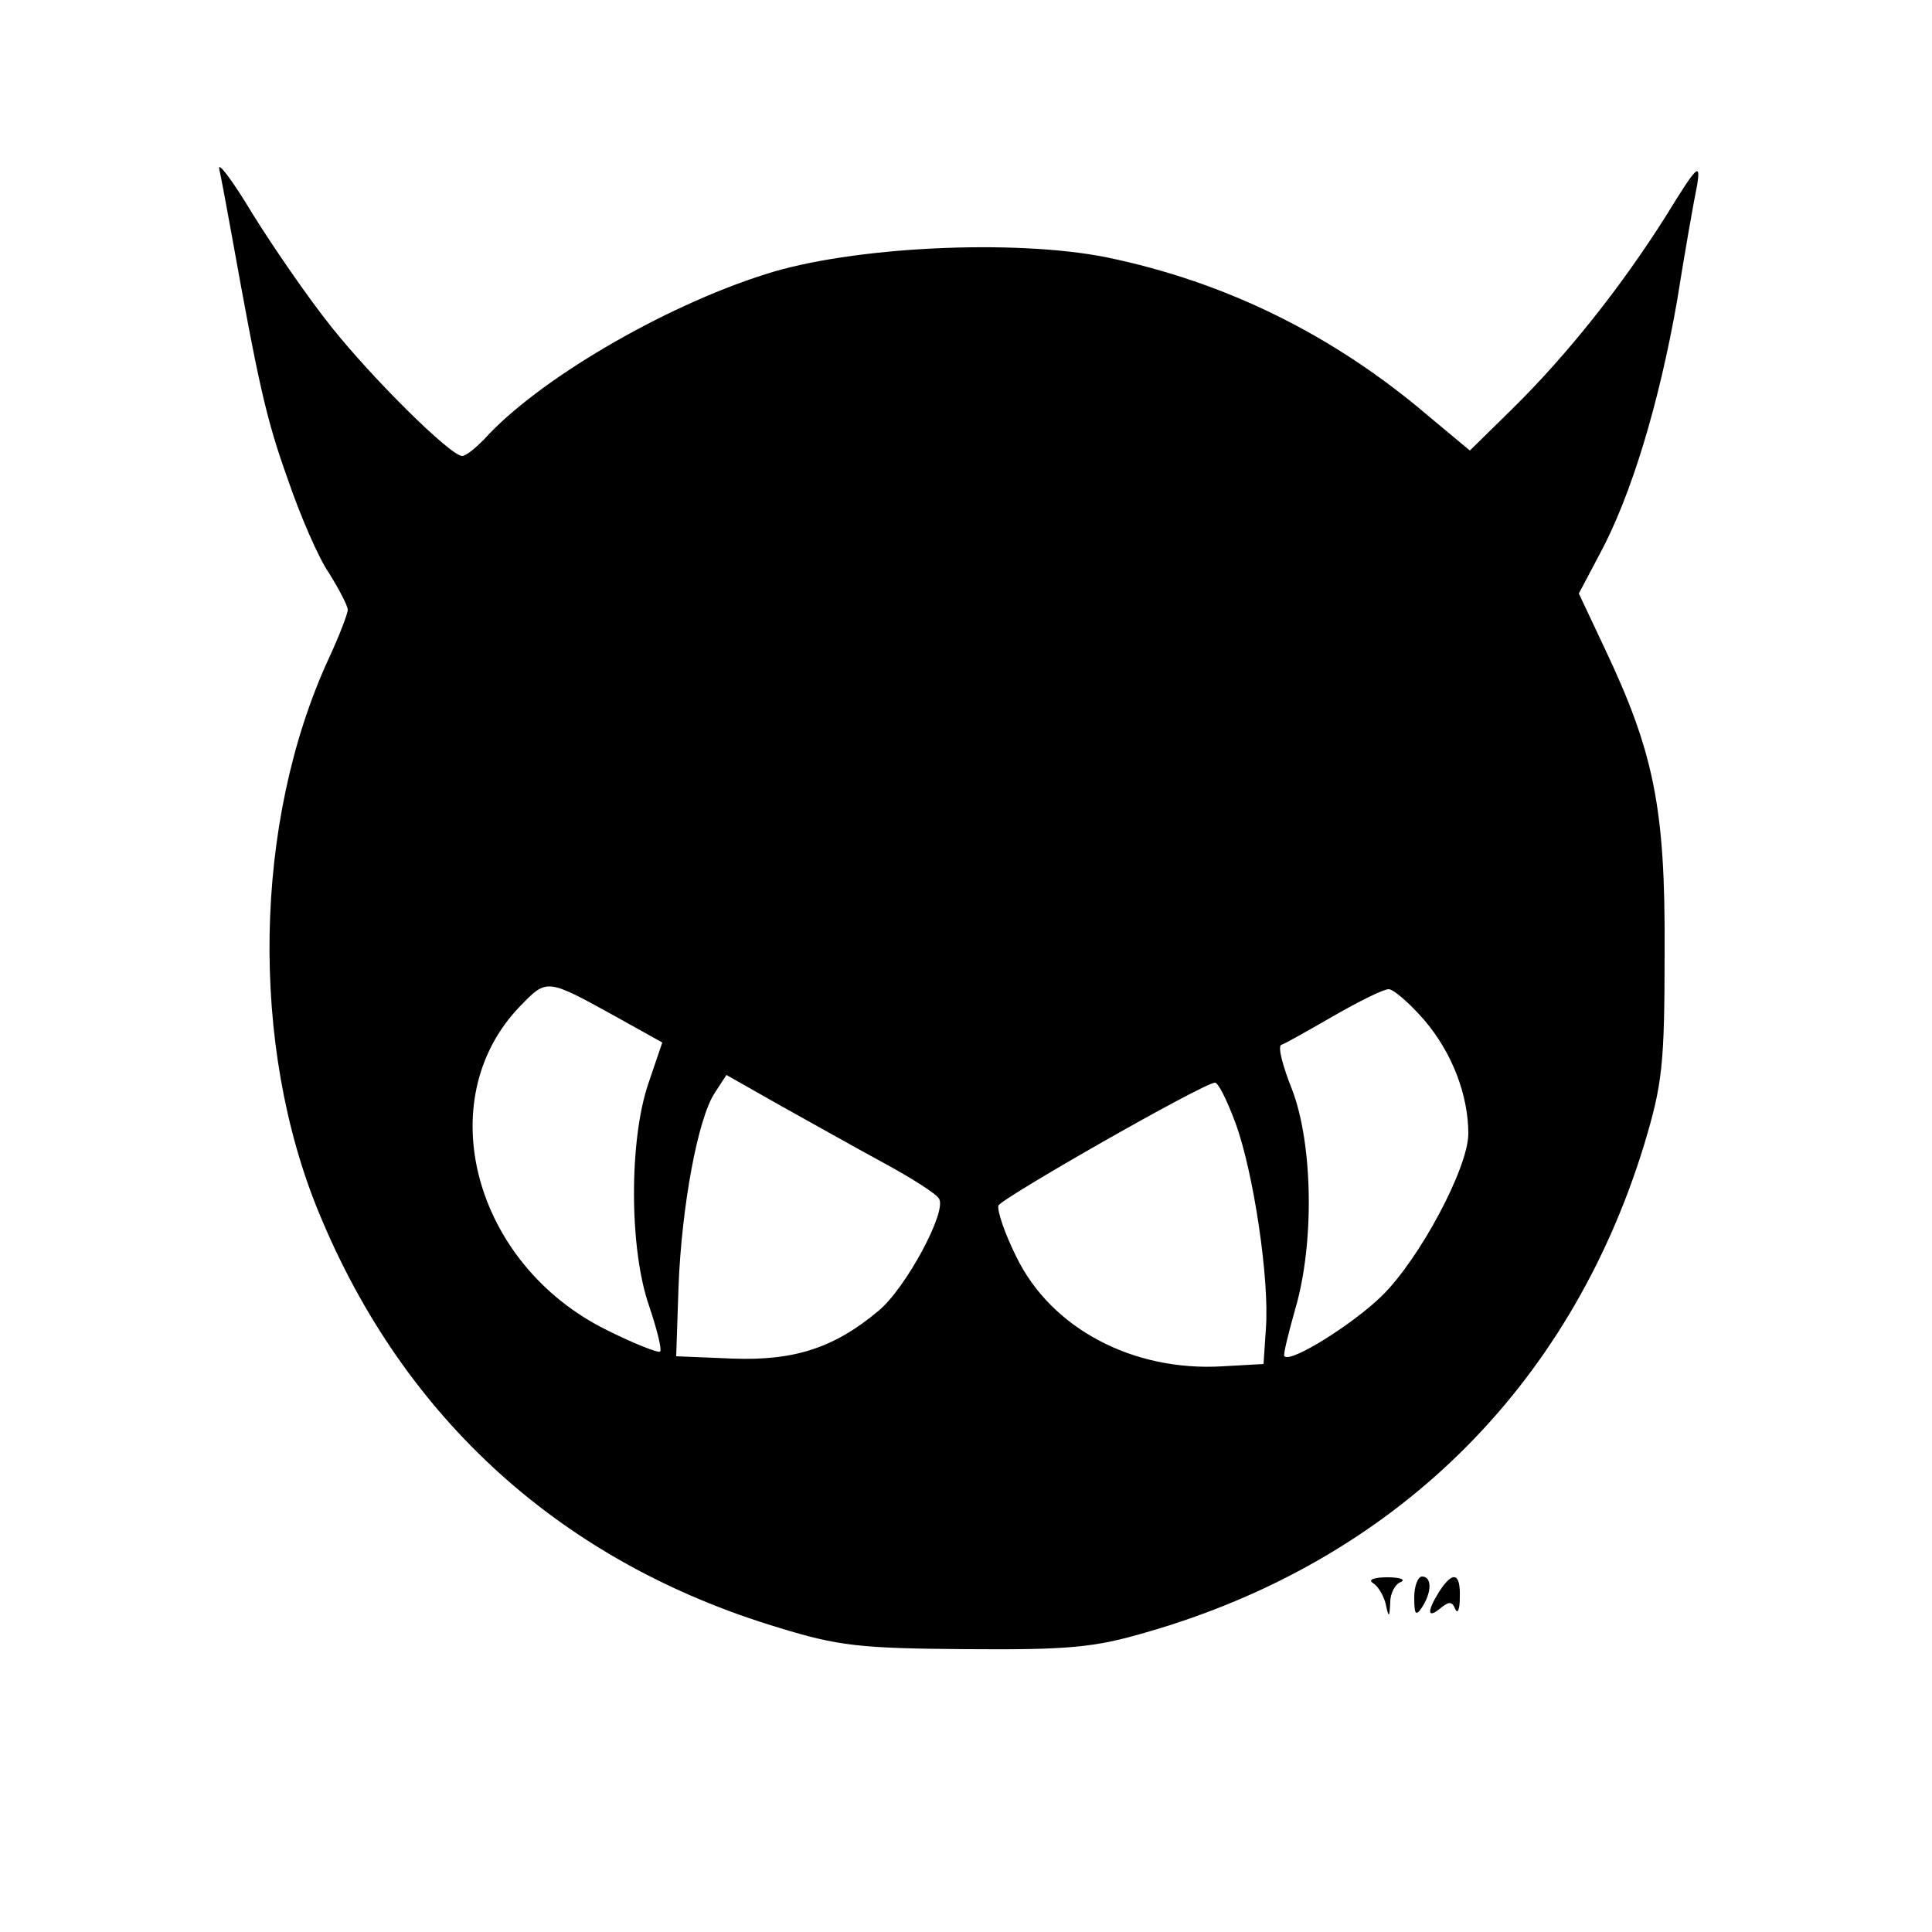
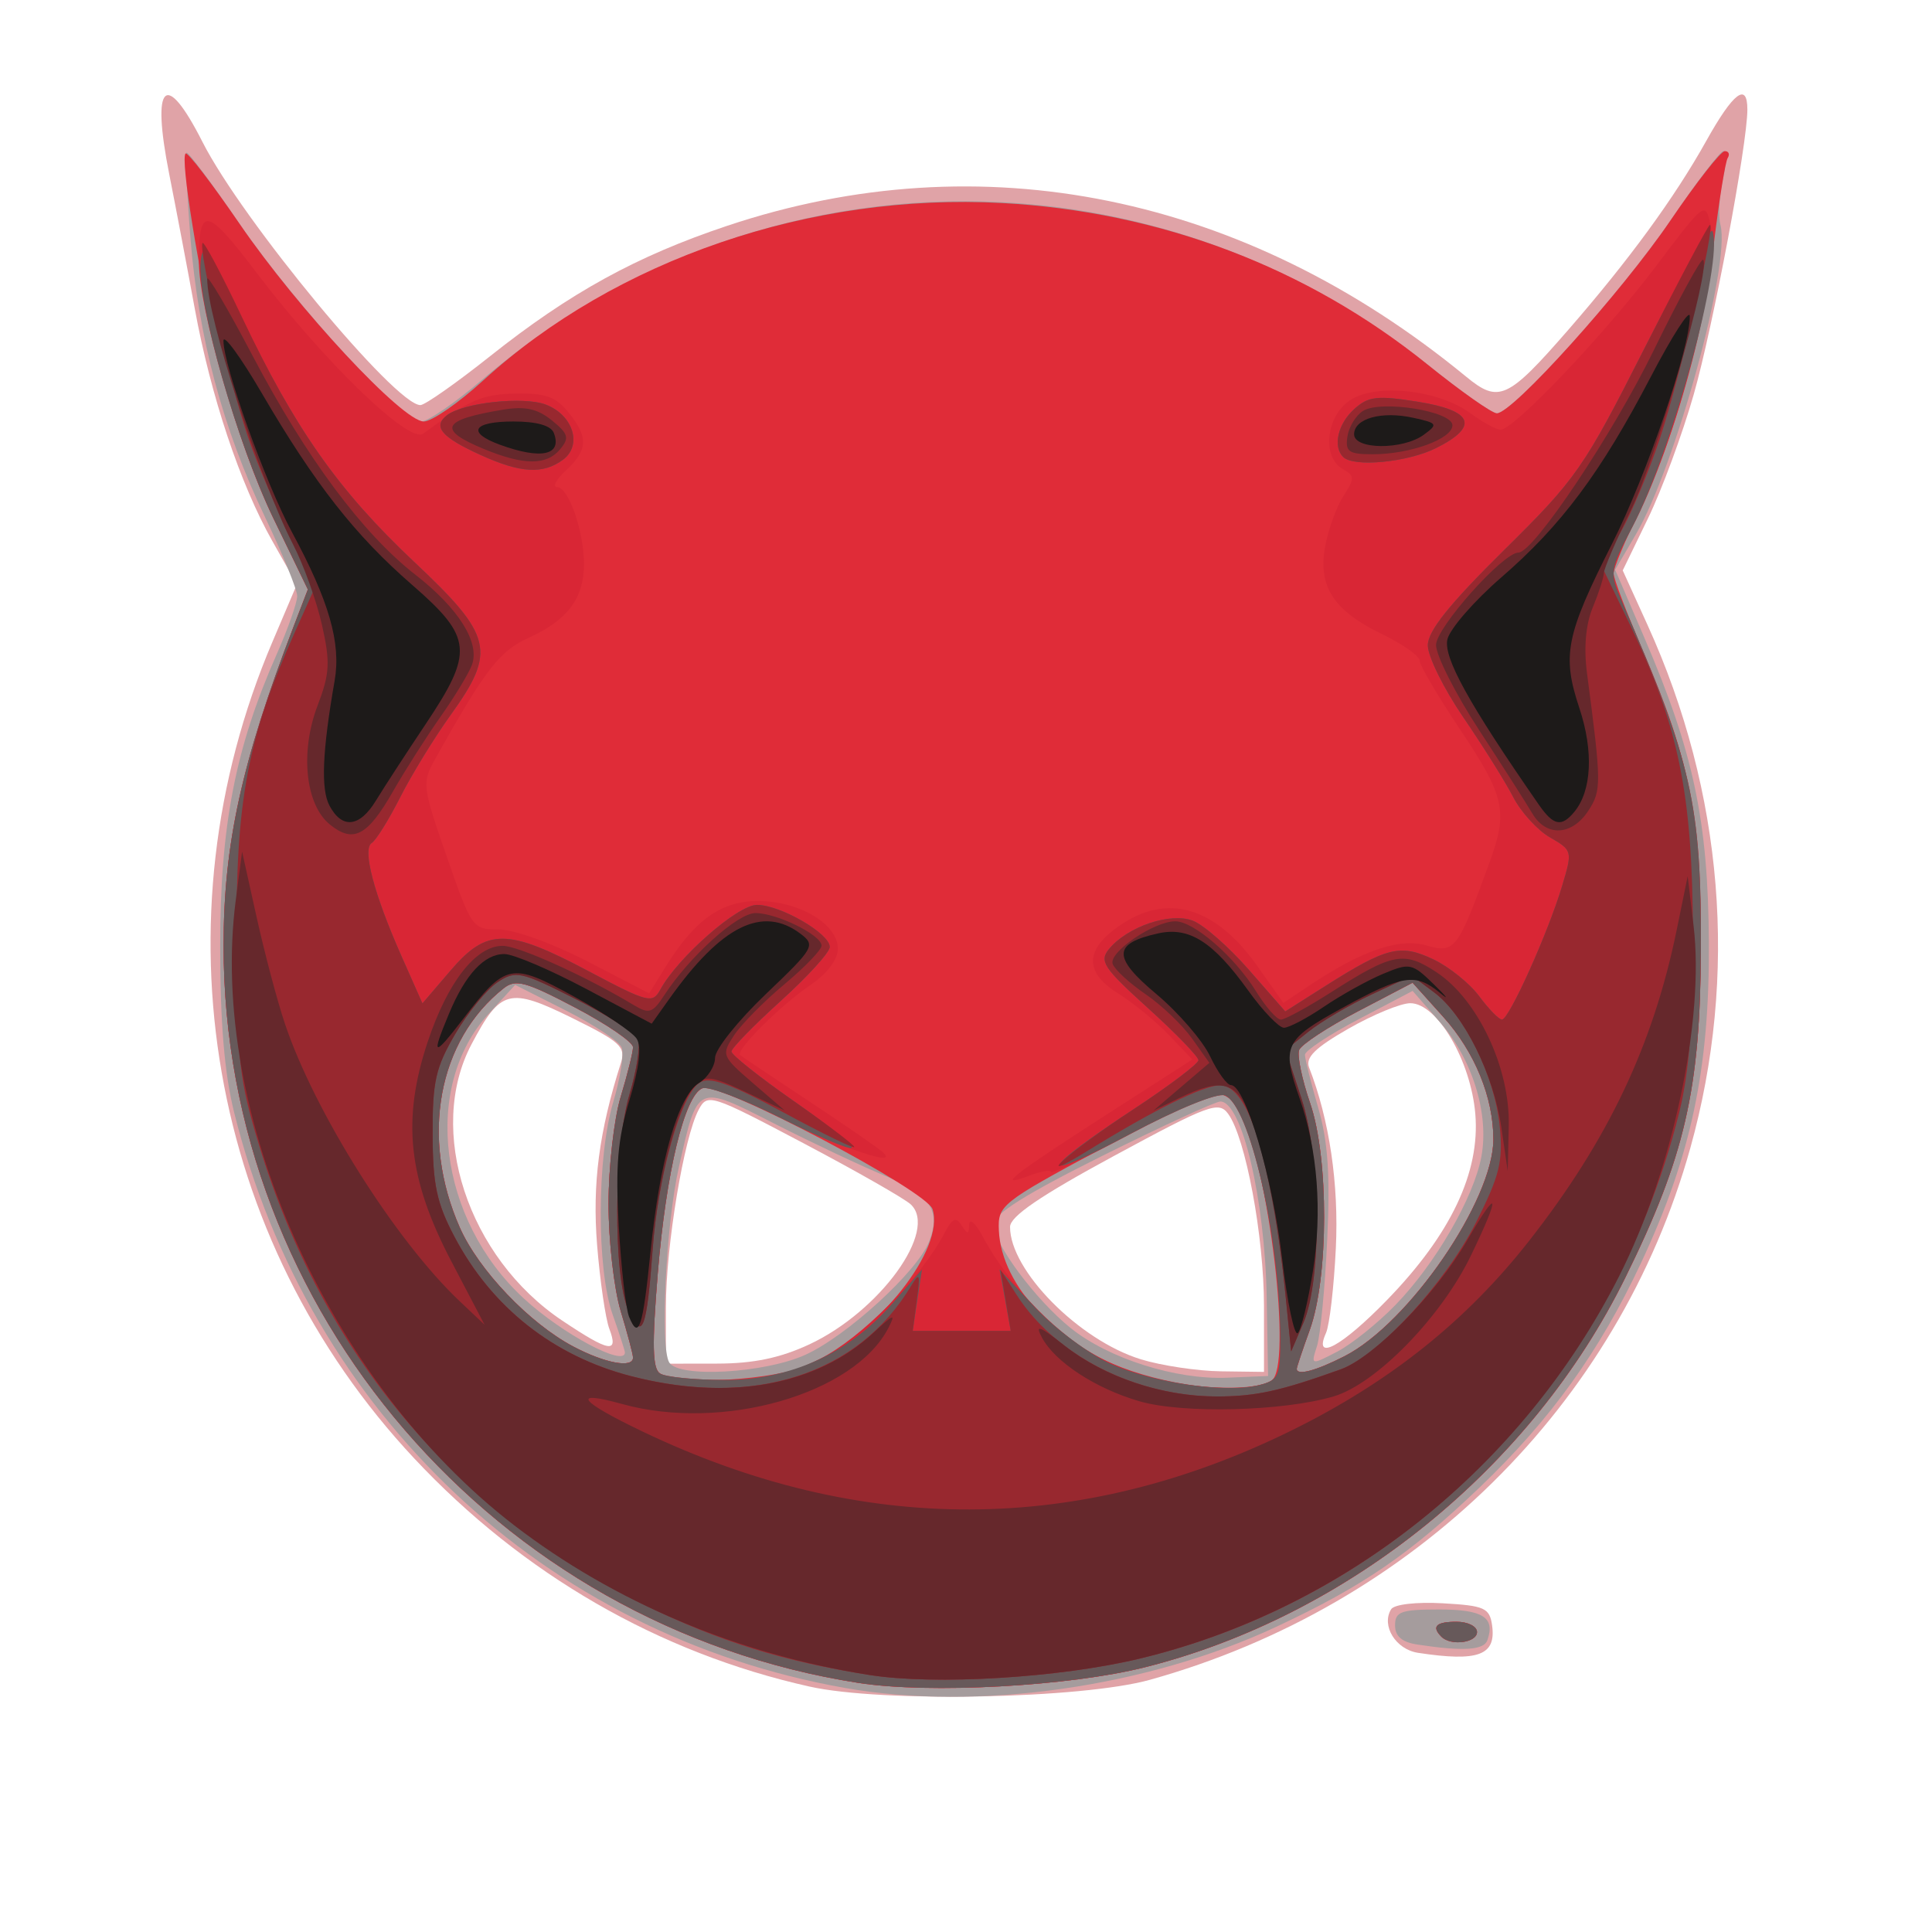
- <svg xmlns="http://www.w3.org/2000/svg" width="32" height="32" viewBox="0 0 250 250" version="1.0" preserveAspectRatio="xMidYMid meet">
-   <g transform="translate(0,250) scale(0.1,-0.1)" fill="#000000" stroke="none">
-     <path d="M284 2280 c3 -14 10 -52 16 -85 34 -189 44 -236 72 -314 16 -47 40 -103 54 -123 13 -21 24 -42 24 -47 0 -5 -11 -34 -25 -64 -97 -211 -102 -500 -12 -717 110 -267 315 -452 594 -536 78 -24 106 -27 243 -28 133 -1 166 2 234 22 319 92 546 315 643 629 24 80 27 103 27 253 1 185 -14 257 -78 392 l-33 70 27 51 c41 76 77 196 100 327 10 63 22 131 26 150 5 31 0 26 -40 -39 -58 -92 -128 -180 -199 -250 l-55 -54 -54 45 c-122 104 -261 173 -416 205 -119 24 -331 14 -442 -22 -133 -42 -296 -138 -364 -214 -11 -11 -23 -21 -28 -21 -15 0 -116 100 -170 168 -28 35 -73 100 -101 145 -27 45 -47 71 -43 57z m512 -1095 l61 -34 -18 -53 c-25 -73 -25 -214 1 -288 10 -30 17 -57 14 -59 -2 -2 -33 10 -69 28 -172 85 -229 298 -112 419 35 36 34 36 123 -13z m1047 -5 c36 -42 57 -97 57 -147 0 -44 -63 -162 -112 -210 -38 -37 -118 -87 -126 -78 -2 1 5 29 14 61 25 85 23 213 -4 284 -12 30 -19 56 -14 58 4 1 34 18 67 37 33 19 65 35 72 35 6 0 27 -18 46 -40z m-701 -184 c37 -20 70 -41 73 -47 11 -16 -43 -116 -78 -145 -57 -48 -109 -65 -189 -62 l-73 3 3 90 c4 104 25 218 47 251 l15 23 67 -38 c38 -21 98 -55 135 -75z m457 50 c23 -63 44 -202 39 -266 l-3 -45 -53 -3 c-116 -7 -222 49 -267 142 -15 30 -25 60 -23 66 3 9 264 158 280 159 4 1 16 -23 27 -53z" />
-     <path d="M1776 452 c7 -4 14 -16 17 -27 4 -19 5 -19 6 2 0 12 7 24 14 26 6 3 -1 6 -18 6 -16 0 -25 -3 -19 -7z" />
-     <path d="M1830 433 c0 -22 2 -25 10 -13 13 20 13 40 0 40 -5 0 -10 -12 -10 -27z" />
-     <path d="M1862 440 c-16 -26 -15 -35 2 -21 11 9 15 9 19 -1 3 -7 6 -1 6 15 1 32 -9 35 -27 7z" />
+ <svg xmlns="http://www.w3.org/2000/svg" version="1.0" width="250pt" height="250pt" viewBox="0 0 250 250" preserveAspectRatio="xMidYMid meet" id="svg4" xml:space="preserve">
+   <defs id="defs4" />
+   <g id="g4" transform="translate(-2.190538,-3.504866)">
+     <path style="fill:#e0a3a7" d="M 106.926,221.743 C 87.432,217.385 69.818,207.214 55.782,192.212 29.205,163.806 22.064,122.7 37.431,86.588 l 3.171,-7.452 -3.163,-5.604 C 33.253,66.115 29.456,54.736 27.386,43.406 26.46,38.338 24.973,30.508 24.082,26.007 21.747,14.216 23.605,12.426 28.385,21.86 c 5.141,10.144 24.945,34.065 28.204,34.065 0.58,0 4.631,-2.843 9.003,-6.317 10.351,-8.225 18.96,-12.96 30.715,-16.89 32.88,-10.995 66.942,-4.036 95.606,19.532 4.216,3.467 5.38,2.933 13.219,-6.071 7.838,-9.002 13.751,-17.1 17.849,-24.444 3.49,-6.256 5.319,-7.651 5.319,-4.059 0,4.512 -4.447,28.132 -6.944,36.878 -1.463,5.127 -4.129,12.347 -5.923,16.043 l -3.262,6.721 3.21,7.061 c 9.84,21.648 11.776,45.331 5.532,67.698 -9.284,33.258 -35.701,59.249 -69.92,68.793 -8.823,2.461 -34.674,2.973 -44.067,0.873 z m 58.824,-49.254 c 0,-9.005 -2.379,-21.767 -4.632,-24.848 -1.228,-1.679 -2.452,-1.228 -14.78,5.441 -9.527,5.154 -13.443,7.827 -13.447,9.179 -0.017,5.63 8.907,14.665 16.925,17.137 2.642,0.814 7.308,1.514 10.369,1.555 l 5.566,0.074 z m -58.84,4.983 c 9.132,-4.262 16.742,-14.77 13.125,-18.125 -0.804,-0.746 -7.042,-4.302 -13.861,-7.902 -12.043,-6.357 -12.432,-6.482 -13.576,-4.345 -1.905,3.56 -4.241,17.624 -4.241,25.537 v 7.328 l 6.626,-0.01 c 4.704,-0.007 8.164,-0.728 11.927,-2.484 z m -25.87,-2.011 c -0.497,-1.312 -1.211,-6.202 -1.586,-10.867 -0.634,-7.876 0.256,-14.683 3.08,-23.544 0.66,-2.07 -0.067,-2.741 -6.286,-5.808 -8.149,-4.018 -9.281,-3.725 -13.034,3.371 -5.895,11.147 -0.492,27.609 11.745,35.787 6.094,4.073 7.301,4.283 6.081,1.06 z M 181.67,171.725 c 8.233,-8.466 12.053,-16.502 11.428,-24.042 -0.574,-6.923 -4.934,-14.364 -8.416,-14.364 -1.233,0 -4.835,1.484 -8.005,3.298 -4.32,2.472 -5.594,3.733 -5.085,5.036 2.622,6.721 3.858,15.077 3.456,23.358 -0.244,5.019 -0.817,9.961 -1.273,10.981 -1.692,3.783 2.018,1.778 7.896,-4.266 z m 4.009,45.654 c -2.885,-0.44 -4.785,-3.521 -3.476,-5.639 0.391,-0.633 3.271,-0.965 6.695,-0.771 5.384,0.305 6.045,0.599 6.365,2.837 0.558,3.897 -1.769,4.764 -9.584,3.573 z" id="path11" />
+     <path style="fill:#a59c9d" d="m 111.498,221.92 c -38.898,-6.895 -69.292,-35.532 -79.002,-74.435 -1.266,-5.073 -1.816,-11.61 -1.815,-21.588 0.001,-15.5 1.968,-25.644 7.315,-37.735 1.458,-3.298 2.652,-6.681 2.652,-7.517 0,-0.837 -1.869,-5.429 -4.154,-10.205 -5.498,-11.494 -8.647,-23.298 -9.669,-36.249 -0.46,-5.831 -0.687,-10.753 -0.504,-10.937 0.183,-0.184 3.274,3.959 6.868,9.207 7.155,10.447 21.062,25.584 23.504,25.584 0.847,0 4.382,-2.421 7.855,-5.38 C 94.002,27.575 135.015,22.449 169.46,39.554 c 5.248,2.606 13.082,7.594 17.41,11.085 4.327,3.491 8.383,6.348 9.012,6.349 2.038,0.004 16.182,-15.705 22.455,-24.939 3.358,-4.944 6.447,-8.989 6.863,-8.989 0.417,0 0.378,1.681 -0.085,3.736 -0.463,2.055 -0.597,4.675 -0.297,5.823 1.332,5.095 -5.844,31.326 -10.958,40.054 l -2.669,4.555 3.796,8.839 c 6.351,14.786 8.232,23.66 8.329,39.3 0.103,16.452 -2.267,27.667 -8.787,41.581 -5.37,11.459 -11.671,20.228 -20.831,28.986 -9.052,8.656 -15.075,12.79 -26.287,18.045 -16.782,7.864 -38.748,10.984 -55.913,7.942 z m 54.603,-50.531 c -0.224,-12.728 -3.211,-25.349 -6.001,-25.349 -0.633,0 -7.493,3.159 -15.244,7.02 -9.94,4.951 -14.093,7.56 -14.093,8.852 0,2.491 5.408,9.777 9.985,13.453 4.901,3.937 13.601,6.695 20.23,6.415 l 5.301,-0.224 z m -59.722,7.439 c 5.348,-2.412 14.512,-10.784 16.026,-14.639 1.58,-4.025 0.194,-6.095 -5.724,-8.546 -3.042,-1.26 -9.473,-4.294 -14.291,-6.742 -10.117,-5.14 -9.893,-5.242 -12.352,5.621 -1.68,7.422 -2.461,23.327 -1.243,25.298 1.243,2.012 12.308,1.388 17.583,-0.992 z m 76.377,-6.455 c 5.182,-5.339 10.145,-13.912 11.127,-19.219 1.024,-5.534 -1.163,-12.594 -5.397,-17.425 l -3.506,-4.001 -6.965,3.656 c -3.831,2.011 -6.965,4.084 -6.965,4.608 0,0.524 0.766,3.588 1.703,6.811 1.281,4.407 1.573,8.65 1.179,17.126 -0.289,6.197 -0.884,12.388 -1.324,13.758 -0.799,2.489 -0.797,2.489 2.588,0.739 1.863,-0.963 5.265,-3.687 7.561,-6.053 z m -99.701,6.136 c 0,-0.218 -0.716,-2.425 -1.59,-4.904 -2.087,-5.916 -2.049,-20.334 0.073,-27.479 0.915,-3.08 1.414,-6.25 1.109,-7.044 -0.305,-0.794 -3.534,-2.948 -7.176,-4.787 l -6.622,-3.343 -3.435,3.748 c -8.642,9.431 -6.51,26.624 4.568,36.835 4.975,4.586 13.074,8.905 13.074,6.973 z m 102.572,37.804 c -2.023,-0.306 -2.916,-1.069 -2.916,-2.492 0,-1.773 0.772,-2.05 5.718,-2.05 5.651,0 7.259,1.026 6.23,3.976 -0.451,1.293 -3.126,1.461 -9.032,0.566 z" id="path10" />
+     <path style="fill:#e02c38" d="m 113.27,221.271 c -46.993,-7.321 -82.148,-48.136 -82.148,-95.374 0,-13.137 2.346,-23.83 9.074,-41.347 l 1.832,-4.771 -4.475,-9.242 C 34.932,65.123 32.042,56.78 30.575,50.394 27.825,38.417 25.505,24.067 26.206,23.366 c 0.246,-0.246 3.388,3.848 6.983,9.096 7.572,11.056 21.11,25.584 23.84,25.584 1.031,0 4.49,-2.39 7.686,-5.311 17.13,-15.656 42.379,-24.295 67.109,-22.961 20.479,1.104 39.475,8.305 55.046,20.865 4.327,3.491 8.383,6.348 9.012,6.349 2.038,0.004 16.182,-15.705 22.455,-24.939 3.358,-4.944 6.525,-8.989 7.037,-8.989 0.512,0 0.684,0.401 0.381,0.89 -0.303,0.49 -1.096,5.378 -1.763,10.863 -1.48,12.172 -5.238,25.699 -9.682,34.853 -1.829,3.768 -3.326,7.379 -3.326,8.026 0,0.647 1.73,5.204 3.844,10.127 6.068,14.129 7.516,21.624 7.453,38.607 -0.066,18.027 -2.091,26.807 -9.782,42.407 -12.118,24.579 -35.751,43.755 -62.123,50.405 -9.817,2.476 -27.902,3.466 -37.106,2.032 z m 53.438,-39.099 c 2.785,-1.763 -0.334,-27.96 -4.186,-35.158 -0.599,-1.118 -1.906,-2.008 -2.906,-1.976 -1,0.032 -7.782,3.269 -15.07,7.195 -12.827,6.909 -13.247,7.246 -13.101,10.501 0.328,7.267 7.761,15.018 17.694,18.451 5.847,2.021 15.115,2.541 17.569,0.987 z m -59.729,-2.089 c 8.851,-4.02 17.509,-14.981 15.882,-20.106 -0.769,-2.422 -27.521,-16.523 -29.735,-15.673 -2.339,0.898 -4.741,10.783 -5.821,23.961 -0.761,9.287 -0.692,12.345 0.292,12.971 2.521,1.602 14.943,0.863 19.381,-1.153 z m 69.197,-1.087 c 8.323,-4.246 19.255,-20.177 19.258,-28.061 0.001,-5.421 -2.406,-11.306 -6.479,-15.84 l -3.976,-4.426 -7.092,3.711 c -3.901,2.041 -7.317,4.289 -7.592,4.996 -0.275,0.707 0.368,3.808 1.428,6.891 2.43,7.064 2.404,22.559 -0.05,29.328 -0.925,2.551 -1.682,4.818 -1.682,5.036 0,0.917 2.459,0.267 6.186,-1.634 z m -92.072,0.176 c -0.006,-0.437 -0.722,-3.137 -1.59,-5.999 -0.868,-2.862 -1.579,-9.108 -1.579,-13.879 0,-4.771 0.71,-11.017 1.579,-13.879 0.868,-2.862 1.584,-5.742 1.59,-6.398 0.006,-0.657 -3.352,-2.961 -7.463,-5.122 -6.424,-3.376 -7.726,-3.729 -9.262,-2.517 -8.538,6.739 -10.846,19.319 -5.684,30.988 2.429,5.492 9.014,12.391 14.682,15.382 4.122,2.175 7.747,2.844 7.727,1.424 z m 104.616,36.134 c -1.326,-1.326 -0.709,-1.944 1.944,-1.944 1.458,0 2.65,0.596 2.65,1.325 0,1.386 -3.372,1.84 -4.594,0.618 z" id="path9" />
+     <path style="fill:#d92635" d="m 113.27,221.271 c -46.993,-7.321 -82.148,-48.136 -82.148,-95.374 0,-13.137 2.346,-23.83 9.074,-41.347 l 1.832,-4.771 -4.429,-9.147 c -4.532,-9.36 -9.673,-27.064 -9.673,-33.309 0,-7.25 0.993,-7.059 7.432,1.431 8.793,11.595 19.768,22.202 21.59,20.867 6.013,-4.406 7.6,-5.095 11.954,-5.186 3.835,-0.08 5.205,0.402 6.826,2.403 2.621,3.235 2.557,4.873 -0.293,7.528 -1.276,1.189 -1.8,2.162 -1.164,2.162 1.489,0 3.484,5.722 3.484,9.994 0,4.378 -2.133,7.233 -7.079,9.474 -3.87,1.753 -5.633,4.03 -12.187,15.742 -1.712,3.059 -1.66,3.493 1.508,12.604 3.229,9.285 3.337,9.436 6.752,9.436 1.961,0 6.944,1.798 11.459,4.134 l 7.988,4.134 2.074,-3.357 c 3.813,-6.17 7.268,-8.624 12.099,-8.594 5.312,0.033 10.254,3.02 10.244,6.19 -0.004,1.369 -1.393,3.207 -3.514,4.651 -3.973,2.705 -9.808,8.527 -9.123,9.104 0.249,0.21 4.269,2.904 8.934,5.987 4.665,3.083 8.959,6.051 9.542,6.596 2.152,2.011 -5.445,-0.599 -13.632,-4.684 -4.582,-2.286 -8.969,-3.911 -9.749,-3.612 -2.286,0.877 -4.694,10.875 -5.764,23.939 -0.761,9.287 -0.692,12.345 0.292,12.971 0.709,0.45 4.415,0.826 8.236,0.835 5.372,0.013 8.197,-0.606 12.455,-2.728 5.278,-2.63 13.122,-10.54 16.082,-16.217 1.039,-1.992 1.516,-2.217 2.249,-1.06 0.774,1.222 0.94,1.201 0.989,-0.122 0.032,-0.875 0.823,-0.159 1.758,1.59 3.464,6.483 10.042,13.177 15.642,15.916 5.925,2.899 15.455,4.455 20.116,3.285 2.519,-0.632 2.743,-1.145 2.724,-6.235 -0.049,-12.918 -3.97,-30.024 -7.164,-31.25 -0.96,-0.368 -6.067,1.71 -12.082,4.918 -5.73,3.056 -10.418,5.298 -10.418,4.981 0,-0.317 -1.312,-0.08 -2.915,0.525 -4.277,1.614 -2.122,-0.075 10.204,-8.001 l 10.999,-7.073 -3.048,-3.186 c -1.676,-1.752 -4.598,-4.146 -6.493,-5.318 -4.142,-2.564 -4.392,-5.302 -0.745,-8.17 6.469,-5.089 13.037,-3.456 18.76,4.664 l 3.308,4.693 3.254,-2.179 c 6.883,-4.609 11.73,-6.274 15.291,-5.252 3.664,1.051 4.024,0.57 8.206,-10.956 2.321,-6.397 1.869,-8.401 -3.81,-16.891 -2.916,-4.359 -5.301,-8.412 -5.301,-9.006 0,-0.594 -2.172,-2.132 -4.826,-3.416 -6.316,-3.057 -8.354,-6.184 -7.407,-11.366 0.4,-2.189 1.464,-5.123 2.364,-6.519 1.484,-2.301 1.476,-2.628 -0.078,-3.498 -2.745,-1.536 -2.169,-6.869 0.963,-8.922 3.39,-2.221 11.417,-1.337 15.567,1.714 1.58,1.162 3.331,2.112 3.891,2.112 1.737,0 13.473,-12.352 20.133,-21.191 6.239,-8.28 6.357,-8.371 7.016,-5.371 1.35,6.148 -4.33,28.142 -10.121,39.188 -2.902,5.536 -2.949,5.866 -1.353,9.542 9.077,20.898 10.308,26.325 10.239,45.154 -0.066,18.027 -2.091,26.807 -9.782,42.407 -12.118,24.579 -35.751,43.755 -62.123,50.405 -9.817,2.476 -27.902,3.466 -37.106,2.032 z m 62.906,-42.276 c 8.323,-4.246 19.255,-20.177 19.258,-28.061 0.001,-5.421 -2.406,-11.306 -6.479,-15.84 l -3.976,-4.426 -7.092,3.711 c -3.901,2.041 -7.317,4.289 -7.592,4.996 -0.275,0.707 0.368,3.808 1.428,6.891 2.43,7.064 2.404,22.559 -0.05,29.328 -0.925,2.551 -1.682,4.818 -1.682,5.036 0,0.917 2.459,0.267 6.186,-1.634 z m -92.072,0.176 c -0.006,-0.437 -0.722,-3.137 -1.59,-5.999 -0.868,-2.862 -1.579,-9.108 -1.579,-13.879 0,-4.771 0.71,-11.017 1.579,-13.879 0.868,-2.862 1.584,-5.742 1.59,-6.398 0.006,-0.657 -3.352,-2.961 -7.463,-5.122 -6.424,-3.376 -7.726,-3.729 -9.262,-2.517 -8.538,6.739 -10.846,19.319 -5.684,30.988 2.429,5.492 9.014,12.391 14.682,15.382 4.122,2.175 7.747,2.844 7.727,1.424 z m 104.616,36.134 c -1.326,-1.326 -0.709,-1.944 1.944,-1.944 1.458,0 2.65,0.596 2.65,1.325 0,1.386 -3.372,1.84 -4.594,0.618 z" id="path8" />
+     <path style="fill:#67595a" d="m 113.27,221.271 c -46.993,-7.321 -82.148,-48.136 -82.148,-95.374 0,-13.137 2.346,-23.83 9.074,-41.347 l 1.832,-4.771 -4.429,-9.147 c -4.764,-9.839 -9.946,-28.08 -9.449,-33.26 0.266,-2.772 0.936,-1.869 5.21,7.021 7.062,14.69 12.659,22.636 22.39,31.79 10.22,9.614 10.688,11.571 4.744,19.846 -2.107,2.933 -5.04,7.718 -6.518,10.634 -1.478,2.916 -3.133,5.578 -3.679,5.915 -1.259,0.778 0.261,6.57 3.847,14.658 l 2.709,6.11 3.642,-4.255 c 4.713,-5.506 7.322,-5.493 17.863,0.092 7.68,4.069 8.273,4.222 9.273,2.385 2.277,-4.182 10.024,-10.973 12.513,-10.969 3.026,0.005 9.416,3.7 9.416,5.445 0,0.682 -2.862,3.83 -6.361,6.996 -3.499,3.166 -6.361,6.106 -6.361,6.533 0,0.427 3.61,3.297 8.022,6.378 4.412,3.081 7.801,5.822 7.531,6.093 -0.27,0.27 -4.409,-1.478 -9.197,-3.886 -4.788,-2.407 -9.344,-4.132 -10.124,-3.833 -2.286,0.877 -4.694,10.875 -5.764,23.939 -0.761,9.287 -0.692,12.345 0.292,12.971 0.709,0.45 4.415,0.826 8.236,0.835 8.597,0.02 16.158,-3.406 21.812,-9.884 l 3.851,-4.412 -0.601,3.976 -0.601,3.976 h 6.342 6.342 l -0.725,-3.976 -0.725,-3.976 4.688,4.994 c 2.578,2.746 6.974,6.005 9.768,7.241 5.599,2.477 14.872,3.797 19.14,2.726 2.519,-0.632 2.743,-1.145 2.724,-6.235 -0.049,-12.918 -3.97,-30.024 -7.164,-31.25 -0.961,-0.369 -6.173,1.76 -12.347,5.042 -12.184,6.479 -11.951,4.948 0.49,-3.22 4.642,-3.048 8.44,-5.918 8.44,-6.379 0,-0.461 -2.931,-3.49 -6.513,-6.731 -5.802,-5.25 -6.351,-6.088 -5.036,-7.674 2.4,-2.893 7.91,-4.755 10.81,-3.652 1.399,0.532 4.666,3.393 7.259,6.358 l 4.715,5.39 5.179,-3.284 c 7.951,-5.042 9.718,-5.48 13.978,-3.458 2.041,0.968 4.714,3.119 5.941,4.778 1.227,1.66 2.553,3.018 2.947,3.018 0.911,0 5.936,-11.153 7.768,-17.242 1.376,-4.572 1.354,-4.662 -1.548,-6.328 -1.619,-0.929 -3.764,-3.282 -4.767,-5.228 -1.002,-1.946 -3.899,-6.575 -6.436,-10.287 -2.537,-3.712 -4.613,-7.913 -4.613,-9.336 0,-1.86 2.776,-5.327 9.877,-12.334 9.355,-9.232 10.316,-10.615 18.196,-26.18 4.576,-9.038 8.526,-15.818 8.778,-15.067 1.377,4.098 -5.235,28.427 -10.409,38.294 -2.902,5.536 -2.949,5.866 -1.353,9.542 9.077,20.898 10.308,26.325 10.239,45.154 -0.066,18.027 -2.091,26.807 -9.782,42.407 -12.118,24.579 -35.751,43.755 -62.123,50.405 -9.817,2.476 -27.902,3.466 -37.106,2.032 z m 62.906,-42.276 c 8.323,-4.246 19.255,-20.177 19.258,-28.061 0.001,-5.421 -2.406,-11.306 -6.479,-15.84 l -3.976,-4.426 -7.092,3.711 c -3.901,2.041 -7.317,4.289 -7.592,4.996 -0.275,0.707 0.368,3.808 1.428,6.891 2.43,7.064 2.404,22.559 -0.05,29.328 -0.925,2.551 -1.682,4.818 -1.682,5.036 0,0.917 2.459,0.267 6.186,-1.634 z m -92.072,0.176 c -0.006,-0.437 -0.722,-3.137 -1.59,-5.999 -0.868,-2.862 -1.579,-9.108 -1.579,-13.879 0,-4.771 0.71,-11.017 1.579,-13.879 0.868,-2.862 1.584,-5.742 1.59,-6.398 0.006,-0.657 -3.352,-2.961 -7.463,-5.122 -6.424,-3.376 -7.726,-3.729 -9.262,-2.517 -8.538,6.739 -10.846,19.319 -5.684,30.988 2.429,5.492 9.014,12.391 14.682,15.382 4.122,2.175 7.747,2.844 7.727,1.424 z m 104.616,36.134 c -1.326,-1.326 -0.709,-1.944 1.944,-1.944 1.458,0 2.65,0.596 2.65,1.325 0,1.386 -3.372,1.84 -4.594,0.618 z M 64.368,62.373 C 59.322,60.082 58.155,58.711 60.008,57.25 62.084,55.614 69.93,54.764 72.821,55.863 c 3.54,1.346 4.757,5.275 2.21,7.137 -2.604,1.904 -5.46,1.736 -10.663,-0.627 z m 111.63,0.266 c -1.359,-1.359 -0.689,-4.282 1.42,-6.191 1.835,-1.661 2.964,-1.792 8.216,-0.959 7.193,1.141 8.005,3.189 2.379,6 -3.682,1.839 -10.659,2.507 -12.015,1.15 z" id="path7" />
+     <path style="fill:#98282f" d="m 114.663,220.242 c -11.103,-1.76 -19.346,-4.322 -28.958,-9.001 -24.451,-11.903 -41.748,-32.482 -49.958,-59.434 -2.606,-8.557 -2.894,-11.122 -2.959,-26.439 -0.078,-18.399 1.432,-26.388 7.584,-40.122 l 2.775,-6.196 -3.242,-5.996 C 38.122,69.755 35.607,63.956 34.317,60.166 31.829,52.857 27.78,35.574 28.408,34.946 c 0.205,-0.205 2.507,4.132 5.115,9.638 6.806,14.369 12.47,22.42 22.228,31.599 10.22,9.614 10.688,11.571 4.744,19.846 -2.107,2.933 -5.04,7.718 -6.518,10.634 -1.478,2.916 -3.133,5.578 -3.679,5.915 -1.259,0.778 0.261,6.57 3.847,14.658 l 2.709,6.11 3.642,-4.255 c 4.713,-5.506 7.322,-5.493 17.863,0.092 7.68,4.069 8.273,4.222 9.273,2.385 2.277,-4.182 10.024,-10.973 12.513,-10.969 3.026,0.005 9.416,3.7 9.416,5.445 0,0.682 -2.862,3.83 -6.361,6.996 -3.499,3.166 -6.361,6.106 -6.361,6.533 0,0.427 3.578,3.275 7.951,6.328 4.373,3.053 7.951,5.767 7.951,6.031 0,0.264 -4.118,-1.747 -9.151,-4.468 -6.991,-3.78 -9.554,-4.694 -10.857,-3.872 -2.4,1.514 -5.401,12.116 -6.091,21.523 -0.773,10.538 -1.344,11.986 -3.135,7.96 -1.995,-4.483 -1.905,-21.083 0.152,-28.009 0.915,-3.08 1.413,-6.251 1.108,-7.046 -0.305,-0.796 -3.958,-3.16 -8.118,-5.255 -7.107,-3.579 -7.714,-3.71 -10.07,-2.166 -1.379,0.904 -3.842,3.913 -5.472,6.687 -2.545,4.329 -2.961,6.17 -2.938,12.995 0.022,6.514 0.532,8.91 2.824,13.252 4.819,9.132 12.765,15.418 22.789,18.029 15.934,4.15 29.423,-0.185 36.309,-11.668 1.101,-1.837 1.2,-1.589 0.739,1.855 l -0.533,3.976 h 6.342 6.342 l -0.67,-3.976 -0.67,-3.976 2.086,3.265 c 5.041,7.889 15.453,13.168 25.973,13.168 4.994,0 8.188,-0.704 16.036,-3.532 4.821,-1.737 13.502,-11.184 17.451,-18.99 3.049,-6.026 3.508,-7.878 3.074,-12.395 -0.614,-6.394 -4.541,-14.424 -8.499,-17.379 l -2.888,-2.156 -5.188,2.43 c -2.854,1.337 -6.529,3.499 -8.167,4.805 l -2.979,2.375 2.05,6.253 c 2.534,7.729 2.677,23.417 0.266,29.047 l -1.59,3.711 -0.746,-7.421 c -1.73,-17.212 -4.807,-27.046 -8.453,-27.015 -2.169,0.018 -8.619,3.213 -17.214,8.525 -7.424,4.588 -2.672,0.286 5.898,-5.341 4.683,-3.075 8.515,-5.967 8.515,-6.428 0,-0.461 -2.931,-3.49 -6.513,-6.731 -5.802,-5.25 -6.351,-6.088 -5.036,-7.674 2.4,-2.893 7.91,-4.755 10.81,-3.652 1.399,0.532 4.666,3.393 7.259,6.358 l 4.715,5.39 5.179,-3.284 c 7.951,-5.042 9.718,-5.48 13.978,-3.458 2.041,0.968 4.714,3.119 5.941,4.778 1.227,1.66 2.553,3.018 2.947,3.018 0.911,0 5.936,-11.153 7.768,-17.242 1.376,-4.572 1.354,-4.662 -1.548,-6.328 -1.619,-0.929 -3.764,-3.282 -4.767,-5.228 -1.002,-1.946 -3.899,-6.575 -6.436,-10.287 -2.537,-3.712 -4.613,-7.913 -4.613,-9.336 0,-1.86 2.776,-5.327 9.877,-12.334 9.33,-9.207 10.33,-10.643 18.058,-25.915 4.499,-8.892 8.354,-16.168 8.566,-16.168 0.757,0 -3.862,19.757 -6.445,27.565 -1.446,4.373 -3.749,9.873 -5.117,12.221 l -2.487,4.269 3.621,7.506 c 6.374,13.212 8.194,22.095 8.227,40.145 0.021,11.469 -0.472,17.921 -1.767,23.143 -8.719,35.156 -35.713,62.478 -69.832,70.681 -10.356,2.49 -26.467,3.462 -34.99,2.111 z M 64.368,62.373 C 59.322,60.082 58.155,58.711 60.008,57.25 62.084,55.614 69.93,54.764 72.821,55.863 c 3.54,1.346 4.757,5.275 2.21,7.137 -2.604,1.904 -5.46,1.736 -10.663,-0.627 z m 111.63,0.266 c -1.359,-1.359 -0.689,-4.282 1.42,-6.191 1.835,-1.661 2.964,-1.792 8.216,-0.959 7.193,1.141 8.005,3.189 2.379,6 -3.682,1.839 -10.659,2.507 -12.015,1.15 z" id="path6" />
+     <path style="fill:#66282c" d="M 114.663,220.242 C 97.624,217.541 81.649,210.81 68.743,200.893 44.665,182.392 29.106,147.448 32.702,119.946 l 0.816,-6.241 1.879,8.481 c 1.033,4.665 2.68,10.867 3.659,13.782 3.846,11.452 14.294,28.042 22.616,35.914 l 3.223,3.048 -4.305,-8.215 c -5.595,-10.678 -6.416,-18.299 -3.059,-28.388 2.577,-7.745 6.235,-12.43 9.704,-12.43 2.057,0 10.717,3.91 16.92,7.639 2.031,1.221 2.473,1.08 4.008,-1.278 3.249,-4.992 9.484,-10.602 11.783,-10.602 2.774,0 8.554,2.848 8.554,4.215 0,0.539 -2.17,2.793 -4.821,5.009 -2.652,2.216 -5.584,5.192 -6.516,6.614 -1.645,2.509 -1.573,2.69 2.436,6.145 l 4.131,3.56 -5.047,-2.386 c -4.406,-2.083 -5.236,-2.19 -6.535,-0.844 -2.259,2.34 -4.839,12.266 -5.499,21.155 -0.782,10.534 -1.351,11.974 -3.141,7.951 -1.995,-4.483 -1.905,-21.083 0.152,-28.009 0.915,-3.08 1.413,-6.251 1.108,-7.046 -0.305,-0.796 -3.958,-3.16 -8.118,-5.255 -7.107,-3.579 -7.714,-3.71 -10.07,-2.166 -1.379,0.904 -3.842,3.913 -5.472,6.687 -2.545,4.329 -2.961,6.17 -2.938,12.995 0.022,6.514 0.532,8.91 2.824,13.252 4.819,9.132 12.765,15.418 22.789,18.029 12.697,3.307 24.098,1.266 31.483,-5.635 2.589,-2.42 2.875,-2.508 1.879,-0.582 -4.429,8.57 -21.482,13.439 -34.452,9.838 -6.689,-1.857 -5.576,-0.371 2.681,3.579 28.214,13.499 56.482,13.422 84.089,-0.229 12.669,-6.265 22.536,-14.164 30.657,-24.543 10.178,-13.008 15.997,-25.293 19.047,-40.214 l 1.409,-6.891 0.763,6.414 c 1.442,12.126 -2.701,31.635 -9.628,45.33 -12.532,24.779 -35.528,43.123 -62.054,49.5 -10.356,2.49 -26.467,3.462 -34.99,2.111 z m 35.001,-35.406 c -5.673,-1.634 -10.95,-5.08 -12.654,-8.263 -0.926,-1.731 -0.318,-1.513 2.918,1.041 5.166,4.079 12.676,6.594 19.687,6.594 5.054,0 8.219,-0.691 16.048,-3.501 4.268,-1.532 12.355,-9.768 16.343,-16.642 4.164,-7.179 4.431,-6.18 0.514,1.922 -3.846,7.954 -12.262,16.586 -17.758,18.212 -6.522,1.93 -19.467,2.259 -25.097,0.638 z m 18.857,-13.88 c -0.985,-9.805 -2.654,-18.172 -4.6,-23.059 -1.778,-4.467 -3.686,-4.955 -9.091,-2.325 l -3.393,1.651 3.623,-3.093 3.623,-3.093 -2.249,-3.158 c -1.237,-1.737 -3.933,-4.308 -5.992,-5.714 -2.059,-1.406 -3.979,-3.165 -4.268,-3.91 -0.582,-1.502 5.308,-5.527 8.096,-5.533 2.397,-0.005 7.674,4.567 10.446,9.052 1.246,2.016 2.695,3.666 3.219,3.666 0.524,0 3.467,-1.603 6.54,-3.563 7.948,-5.069 9.405,-5.342 13.624,-2.546 5.333,3.534 9.49,12.368 9.323,19.817 l -0.132,5.906 -0.821,-5.636 c -1.006,-6.908 -4.841,-14.619 -8.707,-17.505 l -2.888,-2.156 -5.188,2.43 c -2.854,1.337 -6.529,3.499 -8.167,4.805 l -2.979,2.375 2.05,6.253 c 2.534,7.729 2.677,23.417 0.266,29.047 l -1.59,3.711 z M 44.874,110.195 C 41.7,107.626 40.997,100.795 43.289,94.794 44.866,90.665 44.944,89.208 43.85,84.357 43.151,81.256 41.463,76.564 40.1,73.929 35.796,65.611 28.916,44.308 29.009,39.588 c 0.013,-0.636 2.656,3.849 5.874,9.965 6.957,13.222 14.233,23.004 21.074,28.334 5.581,4.348 8.346,8.748 7.31,11.632 -0.38,1.057 -2.201,4.069 -4.048,6.693 -1.847,2.624 -4.621,6.981 -6.165,9.682 -3.315,5.799 -5.143,6.76 -8.18,4.301 z m 155.605,-1.416 c -0.734,-1.251 -3.839,-6.118 -6.9,-10.815 -3.061,-4.697 -5.566,-9.644 -5.566,-10.995 0,-2.236 8.671,-11.961 10.665,-11.961 1.96,0 12.215,-15.336 17.513,-26.19 3.261,-6.682 6.133,-11.945 6.382,-11.697 1.038,1.038 -6.021,25.56 -9.28,32.237 -1.943,3.982 -3.547,7.716 -3.563,8.3 -0.016,0.583 -0.665,2.591 -1.441,4.461 -0.909,2.188 -1.174,5.213 -0.743,8.481 1.885,14.319 1.893,15.187 0.162,17.829 -2.115,3.228 -5.444,3.388 -7.227,0.348 z M 64.767,61.588 c -6.035,-2.503 -5.413,-3.762 2.507,-5.071 2.869,-0.474 4.459,-0.126 6.327,1.386 2.139,1.732 2.292,2.264 1.074,3.732 -1.755,2.115 -4.731,2.101 -9.908,-0.047 z M 176.542,60.009 c 0.186,-1.252 1.093,-2.75 2.016,-3.328 2.319,-1.453 11.575,0.031 11.575,1.855 0,1.762 -5.462,3.749 -10.304,3.749 -3.108,0 -3.578,-0.326 -3.287,-2.277 z" id="path5" />
+     <path style="fill:#1d1a19" d="m 168.089,166.301 c -1.212,-10.331 -4.769,-22.381 -6.607,-22.381 -0.514,0 -1.727,-1.672 -2.697,-3.715 -0.97,-2.043 -4.106,-5.676 -6.969,-8.074 -5.705,-4.776 -5.644,-6.552 0.267,-7.851 4.003,-0.879 7.095,1.09 11.634,7.411 1.898,2.643 3.976,4.806 4.616,4.806 0.64,0 2.972,-1.228 5.182,-2.73 2.21,-1.501 5.65,-3.412 7.645,-4.246 3.477,-1.453 3.752,-1.395 6.617,1.405 1.644,1.606 1.981,2.086 0.749,1.065 -3.159,-2.617 -4.821,-2.361 -12.668,1.953 -7.495,4.12 -7.864,4.904 -5.494,11.696 2.33,6.679 2.942,14.649 1.717,22.342 -0.632,3.966 -1.511,7.576 -1.953,8.022 -0.442,0.446 -1.359,-3.922 -2.038,-9.705 z m -84.491,7.615 c -0.429,-1.046 -1.031,-6.344 -1.339,-11.774 -0.439,-7.738 -0.141,-11.255 1.376,-16.266 1.282,-4.235 1.601,-6.922 0.943,-7.959 -0.546,-0.861 -4.201,-3.321 -8.122,-5.468 -8.151,-4.461 -8.781,-4.333 -14.339,2.907 -3.867,5.037 -4.167,4.92 -1.815,-0.708 2.123,-5.08 4.551,-7.691 7.154,-7.691 1.152,0 5.913,2.028 10.579,4.506 l 8.484,4.506 2.244,-3.164 c 6.76,-9.531 12.101,-12.188 17.02,-8.467 1.962,1.484 1.762,1.832 -4.506,7.814 -3.608,3.444 -6.559,7.147 -6.559,8.23 0,1.083 -0.939,2.555 -2.087,3.272 -2.682,1.675 -5.071,9.989 -6.26,21.785 -1,9.919 -1.524,11.521 -2.771,8.477 z M 44.831,107.766 c -1.139,-2.129 -0.939,-7.034 0.661,-16.18 0.851,-4.864 -0.714,-10.31 -5.526,-19.228 -3.422,-6.342 -8.86,-21.54 -8.86,-24.762 0,-0.934 2.225,2.109 4.945,6.761 6.884,11.777 12.08,18.405 19.461,24.824 7.836,6.815 8.012,8.669 1.724,18.077 -2.539,3.798 -5.412,8.217 -6.386,9.821 -2.113,3.481 -4.385,3.74 -6.019,0.687 z m 156.469,-0.157 c -9.069,-13.072 -12.389,-19.087 -11.809,-21.399 0.345,-1.373 3.476,-4.966 6.959,-7.983 7.816,-6.771 12.878,-13.564 19.359,-25.975 2.751,-5.269 5.017,-8.798 5.036,-7.843 0.077,4.013 -5.579,20.598 -10.031,29.412 -6.022,11.921 -6.528,14.465 -4.248,21.331 1.85,5.568 1.595,10.692 -0.666,13.416 -1.662,2.002 -2.695,1.787 -4.6,-0.959 z M 66.887,61.054 c -4.348,-1.588 -3.526,-3.008 1.742,-3.008 3.018,0 4.858,0.523 5.228,1.487 1.104,2.878 -1.624,3.474 -6.97,1.522 z M 177.411,59.707 c 0,-2.049 3.548,-3.043 7.65,-2.142 3.157,0.693 3.24,0.827 1.364,2.199 -2.704,1.977 -9.014,1.937 -9.014,-0.058 z" id="path4" />
  </g>
</svg>
